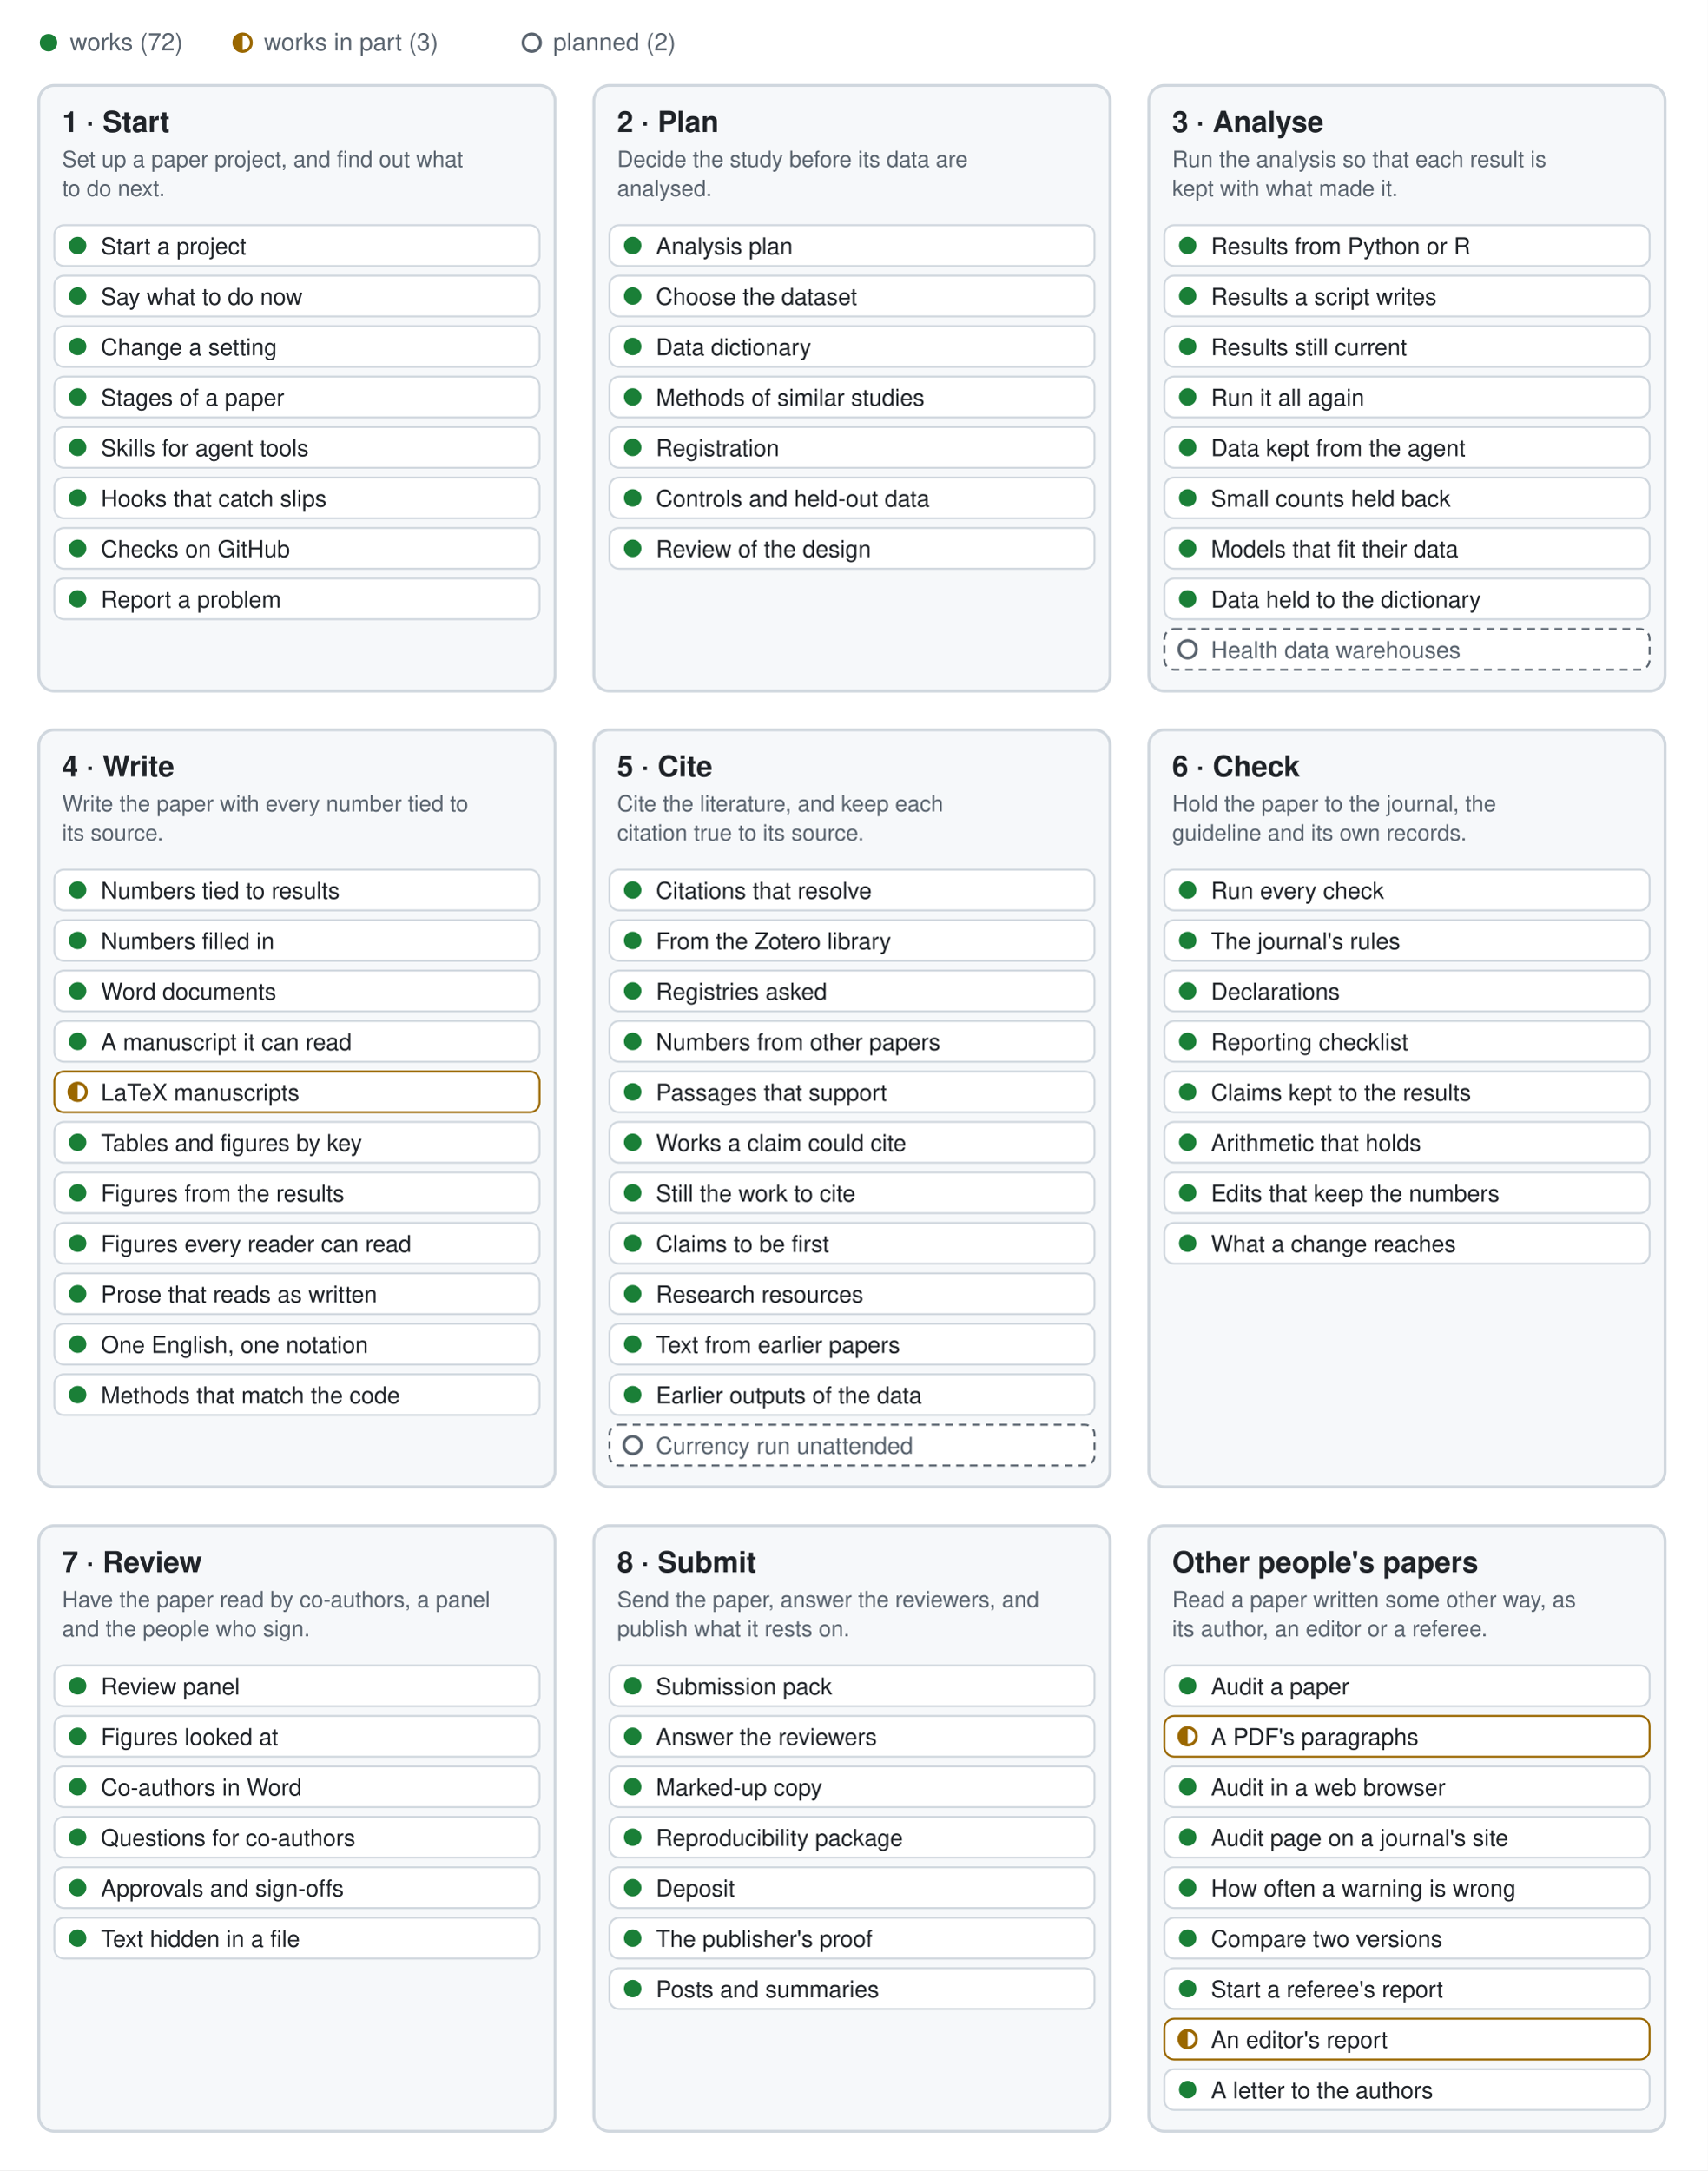
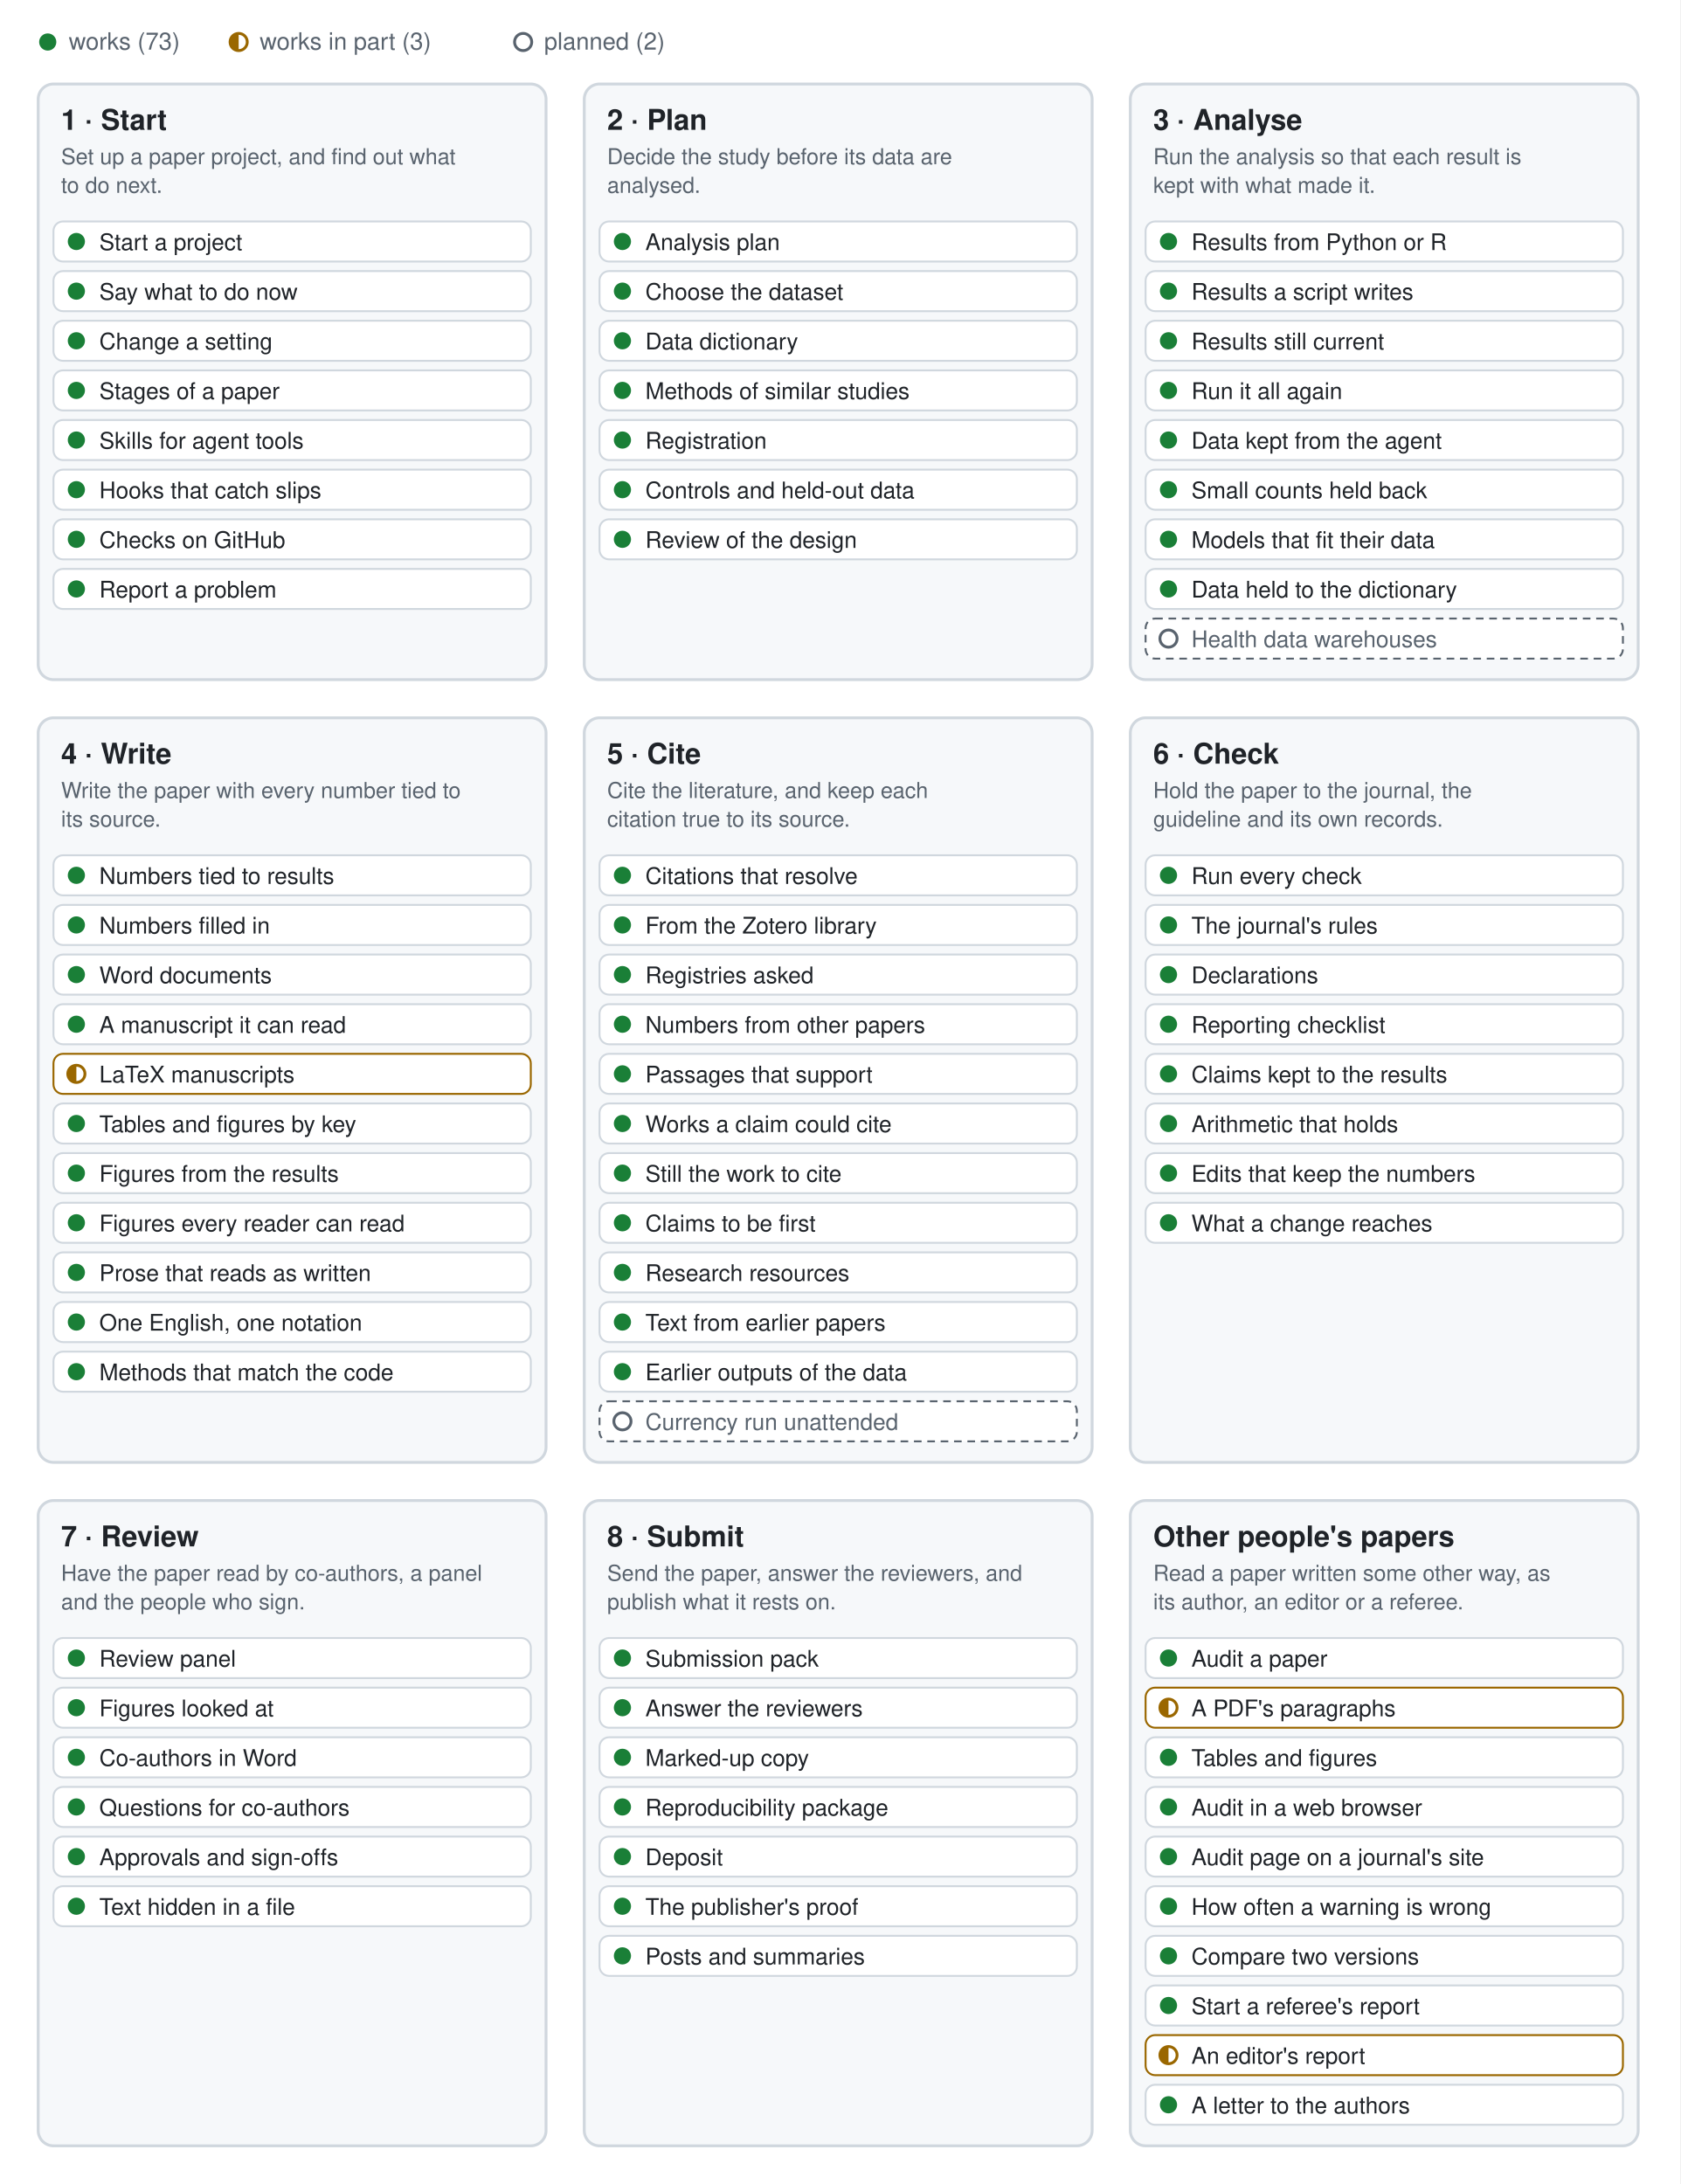
- <svg xmlns="http://www.w3.org/2000/svg" viewBox="0 0 880 1118" width="880" height="1118" role="img" font-family="-apple-system, 'Segoe UI', Helvetica, Arial, sans-serif">
-   <rect width="880" height="1118" fill="#ffffff" />
+ <svg xmlns="http://www.w3.org/2000/svg" viewBox="0 0 880 1144" width="880" height="1144" role="img" font-family="-apple-system, 'Segoe UI', Helvetica, Arial, sans-serif">
+   <rect width="880" height="1144" fill="#ffffff" />
  <circle cx="25" cy="22" r="4.5" fill="#1a7f37" />
-   <text x="36" y="26" font-size="12.5" fill="#59636e">works (72)</text>
+   <text x="36" y="26" font-size="12.5" fill="#59636e">works (73)</text>
  <circle cx="125" cy="22" r="4.5" fill="#ffffff" stroke="#9a6700" stroke-width="1.5" />
  <path d="M 125 17.5 A 4.5 4.5 0 0 0 125 26.5 Z" fill="#9a6700" />
  <text x="136" y="26" font-size="12.5" fill="#59636e">works in part (3)</text>
  <circle cx="274" cy="22" r="4.5" fill="#ffffff" stroke="#59636e" stroke-width="1.5" />
  <text x="285" y="26" font-size="12.5" fill="#59636e">planned (2)</text>
  <rect x="20" y="44" width="266" height="312" rx="8" fill="#f6f8fa" stroke="#d0d7de" stroke-width="1.5" />
  <text x="32" y="68" font-size="15" font-weight="600" fill="#1f2328">1 · Start</text>
  <text x="32" y="86" font-size="11.5" fill="#59636e">Set up a paper project, and find out what</text>
  <text x="32" y="101" font-size="11.5" fill="#59636e">to do next.</text>
  <rect x="28" y="116" width="250" height="21" rx="5" fill="#ffffff" stroke="#d0d7de" stroke-width="1" />
  <circle cx="40" cy="126.5" r="4.5" fill="#1a7f37" />
  <text x="52" y="131" font-size="12" fill="#1f2328">Start a project</text>
  <rect x="28" y="142" width="250" height="21" rx="5" fill="#ffffff" stroke="#d0d7de" stroke-width="1" />
  <circle cx="40" cy="152.5" r="4.5" fill="#1a7f37" />
  <text x="52" y="157" font-size="12" fill="#1f2328">Say what to do now</text>
  <rect x="28" y="168" width="250" height="21" rx="5" fill="#ffffff" stroke="#d0d7de" stroke-width="1" />
  <circle cx="40" cy="178.5" r="4.5" fill="#1a7f37" />
  <text x="52" y="183" font-size="12" fill="#1f2328">Change a setting</text>
  <rect x="28" y="194" width="250" height="21" rx="5" fill="#ffffff" stroke="#d0d7de" stroke-width="1" />
  <circle cx="40" cy="204.5" r="4.5" fill="#1a7f37" />
  <text x="52" y="209" font-size="12" fill="#1f2328">Stages of a paper</text>
  <rect x="28" y="220" width="250" height="21" rx="5" fill="#ffffff" stroke="#d0d7de" stroke-width="1" />
  <circle cx="40" cy="230.5" r="4.5" fill="#1a7f37" />
  <text x="52" y="235" font-size="12" fill="#1f2328">Skills for agent tools</text>
  <rect x="28" y="246" width="250" height="21" rx="5" fill="#ffffff" stroke="#d0d7de" stroke-width="1" />
  <circle cx="40" cy="256.5" r="4.5" fill="#1a7f37" />
  <text x="52" y="261" font-size="12" fill="#1f2328">Hooks that catch slips</text>
  <rect x="28" y="272" width="250" height="21" rx="5" fill="#ffffff" stroke="#d0d7de" stroke-width="1" />
  <circle cx="40" cy="282.5" r="4.5" fill="#1a7f37" />
  <text x="52" y="287" font-size="12" fill="#1f2328">Checks on GitHub</text>
  <rect x="28" y="298" width="250" height="21" rx="5" fill="#ffffff" stroke="#d0d7de" stroke-width="1" />
  <circle cx="40" cy="308.5" r="4.5" fill="#1a7f37" />
  <text x="52" y="313" font-size="12" fill="#1f2328">Report a problem</text>
  <rect x="306" y="44" width="266" height="312" rx="8" fill="#f6f8fa" stroke="#d0d7de" stroke-width="1.5" />
  <text x="318" y="68" font-size="15" font-weight="600" fill="#1f2328">2 · Plan</text>
  <text x="318" y="86" font-size="11.5" fill="#59636e">Decide the study before its data are</text>
  <text x="318" y="101" font-size="11.5" fill="#59636e">analysed.</text>
  <rect x="314" y="116" width="250" height="21" rx="5" fill="#ffffff" stroke="#d0d7de" stroke-width="1" />
  <circle cx="326" cy="126.5" r="4.5" fill="#1a7f37" />
  <text x="338" y="131" font-size="12" fill="#1f2328">Analysis plan</text>
  <rect x="314" y="142" width="250" height="21" rx="5" fill="#ffffff" stroke="#d0d7de" stroke-width="1" />
  <circle cx="326" cy="152.5" r="4.5" fill="#1a7f37" />
  <text x="338" y="157" font-size="12" fill="#1f2328">Choose the dataset</text>
  <rect x="314" y="168" width="250" height="21" rx="5" fill="#ffffff" stroke="#d0d7de" stroke-width="1" />
  <circle cx="326" cy="178.5" r="4.5" fill="#1a7f37" />
  <text x="338" y="183" font-size="12" fill="#1f2328">Data dictionary</text>
  <rect x="314" y="194" width="250" height="21" rx="5" fill="#ffffff" stroke="#d0d7de" stroke-width="1" />
  <circle cx="326" cy="204.5" r="4.5" fill="#1a7f37" />
  <text x="338" y="209" font-size="12" fill="#1f2328">Methods of similar studies</text>
  <rect x="314" y="220" width="250" height="21" rx="5" fill="#ffffff" stroke="#d0d7de" stroke-width="1" />
  <circle cx="326" cy="230.5" r="4.5" fill="#1a7f37" />
  <text x="338" y="235" font-size="12" fill="#1f2328">Registration</text>
  <rect x="314" y="246" width="250" height="21" rx="5" fill="#ffffff" stroke="#d0d7de" stroke-width="1" />
  <circle cx="326" cy="256.5" r="4.5" fill="#1a7f37" />
  <text x="338" y="261" font-size="12" fill="#1f2328">Controls and held-out data</text>
  <rect x="314" y="272" width="250" height="21" rx="5" fill="#ffffff" stroke="#d0d7de" stroke-width="1" />
  <circle cx="326" cy="282.5" r="4.5" fill="#1a7f37" />
  <text x="338" y="287" font-size="12" fill="#1f2328">Review of the design</text>
  <rect x="592" y="44" width="266" height="312" rx="8" fill="#f6f8fa" stroke="#d0d7de" stroke-width="1.5" />
  <text x="604" y="68" font-size="15" font-weight="600" fill="#1f2328">3 · Analyse</text>
  <text x="604" y="86" font-size="11.5" fill="#59636e">Run the analysis so that each result is</text>
  <text x="604" y="101" font-size="11.5" fill="#59636e">kept with what made it.</text>
  <rect x="600" y="116" width="250" height="21" rx="5" fill="#ffffff" stroke="#d0d7de" stroke-width="1" />
  <circle cx="612" cy="126.5" r="4.5" fill="#1a7f37" />
  <text x="624" y="131" font-size="12" fill="#1f2328">Results from Python or R</text>
  <rect x="600" y="142" width="250" height="21" rx="5" fill="#ffffff" stroke="#d0d7de" stroke-width="1" />
  <circle cx="612" cy="152.5" r="4.5" fill="#1a7f37" />
  <text x="624" y="157" font-size="12" fill="#1f2328">Results a script writes</text>
  <rect x="600" y="168" width="250" height="21" rx="5" fill="#ffffff" stroke="#d0d7de" stroke-width="1" />
  <circle cx="612" cy="178.5" r="4.5" fill="#1a7f37" />
  <text x="624" y="183" font-size="12" fill="#1f2328">Results still current</text>
  <rect x="600" y="194" width="250" height="21" rx="5" fill="#ffffff" stroke="#d0d7de" stroke-width="1" />
  <circle cx="612" cy="204.5" r="4.5" fill="#1a7f37" />
  <text x="624" y="209" font-size="12" fill="#1f2328">Run it all again</text>
  <rect x="600" y="220" width="250" height="21" rx="5" fill="#ffffff" stroke="#d0d7de" stroke-width="1" />
  <circle cx="612" cy="230.5" r="4.5" fill="#1a7f37" />
  <text x="624" y="235" font-size="12" fill="#1f2328">Data kept from the agent</text>
  <rect x="600" y="246" width="250" height="21" rx="5" fill="#ffffff" stroke="#d0d7de" stroke-width="1" />
  <circle cx="612" cy="256.5" r="4.5" fill="#1a7f37" />
  <text x="624" y="261" font-size="12" fill="#1f2328">Small counts held back</text>
  <rect x="600" y="272" width="250" height="21" rx="5" fill="#ffffff" stroke="#d0d7de" stroke-width="1" />
  <circle cx="612" cy="282.5" r="4.5" fill="#1a7f37" />
  <text x="624" y="287" font-size="12" fill="#1f2328">Models that fit their data</text>
  <rect x="600" y="298" width="250" height="21" rx="5" fill="#ffffff" stroke="#d0d7de" stroke-width="1" />
  <circle cx="612" cy="308.5" r="4.5" fill="#1a7f37" />
  <text x="624" y="313" font-size="12" fill="#1f2328">Data held to the dictionary</text>
  <rect x="600" y="324" width="250" height="21" rx="5" fill="#ffffff" stroke="#59636e" stroke-width="1" stroke-dasharray="4 3" />
  <circle cx="612" cy="334.5" r="4.5" fill="#ffffff" stroke="#59636e" stroke-width="1.5" />
  <text x="624" y="339" font-size="12" fill="#59636e">Health data warehouses</text>
  <rect x="20" y="376" width="266" height="390" rx="8" fill="#f6f8fa" stroke="#d0d7de" stroke-width="1.5" />
  <text x="32" y="400" font-size="15" font-weight="600" fill="#1f2328">4 · Write</text>
  <text x="32" y="418" font-size="11.5" fill="#59636e">Write the paper with every number tied to</text>
  <text x="32" y="433" font-size="11.5" fill="#59636e">its source.</text>
  <rect x="28" y="448" width="250" height="21" rx="5" fill="#ffffff" stroke="#d0d7de" stroke-width="1" />
  <circle cx="40" cy="458.5" r="4.5" fill="#1a7f37" />
  <text x="52" y="463" font-size="12" fill="#1f2328">Numbers tied to results</text>
  <rect x="28" y="474" width="250" height="21" rx="5" fill="#ffffff" stroke="#d0d7de" stroke-width="1" />
  <circle cx="40" cy="484.5" r="4.5" fill="#1a7f37" />
  <text x="52" y="489" font-size="12" fill="#1f2328">Numbers filled in</text>
  <rect x="28" y="500" width="250" height="21" rx="5" fill="#ffffff" stroke="#d0d7de" stroke-width="1" />
  <circle cx="40" cy="510.5" r="4.5" fill="#1a7f37" />
  <text x="52" y="515" font-size="12" fill="#1f2328">Word documents</text>
  <rect x="28" y="526" width="250" height="21" rx="5" fill="#ffffff" stroke="#d0d7de" stroke-width="1" />
  <circle cx="40" cy="536.5" r="4.5" fill="#1a7f37" />
  <text x="52" y="541" font-size="12" fill="#1f2328">A manuscript it can read</text>
  <rect x="28" y="552" width="250" height="21" rx="5" fill="#ffffff" stroke="#9a6700" stroke-width="1" />
  <circle cx="40" cy="562.5" r="4.5" fill="#ffffff" stroke="#9a6700" stroke-width="1.5" />
  <path d="M 40 558.0 A 4.5 4.5 0 0 0 40 567.0 Z" fill="#9a6700" />
  <text x="52" y="567" font-size="12" fill="#1f2328">LaTeX manuscripts</text>
  <rect x="28" y="578" width="250" height="21" rx="5" fill="#ffffff" stroke="#d0d7de" stroke-width="1" />
  <circle cx="40" cy="588.5" r="4.5" fill="#1a7f37" />
  <text x="52" y="593" font-size="12" fill="#1f2328">Tables and figures by key</text>
  <rect x="28" y="604" width="250" height="21" rx="5" fill="#ffffff" stroke="#d0d7de" stroke-width="1" />
  <circle cx="40" cy="614.5" r="4.5" fill="#1a7f37" />
  <text x="52" y="619" font-size="12" fill="#1f2328">Figures from the results</text>
  <rect x="28" y="630" width="250" height="21" rx="5" fill="#ffffff" stroke="#d0d7de" stroke-width="1" />
  <circle cx="40" cy="640.5" r="4.5" fill="#1a7f37" />
  <text x="52" y="645" font-size="12" fill="#1f2328">Figures every reader can read</text>
  <rect x="28" y="656" width="250" height="21" rx="5" fill="#ffffff" stroke="#d0d7de" stroke-width="1" />
  <circle cx="40" cy="666.5" r="4.5" fill="#1a7f37" />
  <text x="52" y="671" font-size="12" fill="#1f2328">Prose that reads as written</text>
  <rect x="28" y="682" width="250" height="21" rx="5" fill="#ffffff" stroke="#d0d7de" stroke-width="1" />
  <circle cx="40" cy="692.5" r="4.5" fill="#1a7f37" />
  <text x="52" y="697" font-size="12" fill="#1f2328">One English, one notation</text>
  <rect x="28" y="708" width="250" height="21" rx="5" fill="#ffffff" stroke="#d0d7de" stroke-width="1" />
  <circle cx="40" cy="718.5" r="4.5" fill="#1a7f37" />
  <text x="52" y="723" font-size="12" fill="#1f2328">Methods that match the code</text>
  <rect x="306" y="376" width="266" height="390" rx="8" fill="#f6f8fa" stroke="#d0d7de" stroke-width="1.5" />
  <text x="318" y="400" font-size="15" font-weight="600" fill="#1f2328">5 · Cite</text>
  <text x="318" y="418" font-size="11.5" fill="#59636e">Cite the literature, and keep each</text>
  <text x="318" y="433" font-size="11.5" fill="#59636e">citation true to its source.</text>
  <rect x="314" y="448" width="250" height="21" rx="5" fill="#ffffff" stroke="#d0d7de" stroke-width="1" />
  <circle cx="326" cy="458.5" r="4.5" fill="#1a7f37" />
  <text x="338" y="463" font-size="12" fill="#1f2328">Citations that resolve</text>
  <rect x="314" y="474" width="250" height="21" rx="5" fill="#ffffff" stroke="#d0d7de" stroke-width="1" />
  <circle cx="326" cy="484.5" r="4.5" fill="#1a7f37" />
  <text x="338" y="489" font-size="12" fill="#1f2328">From the Zotero library</text>
  <rect x="314" y="500" width="250" height="21" rx="5" fill="#ffffff" stroke="#d0d7de" stroke-width="1" />
  <circle cx="326" cy="510.5" r="4.5" fill="#1a7f37" />
  <text x="338" y="515" font-size="12" fill="#1f2328">Registries asked</text>
  <rect x="314" y="526" width="250" height="21" rx="5" fill="#ffffff" stroke="#d0d7de" stroke-width="1" />
  <circle cx="326" cy="536.5" r="4.5" fill="#1a7f37" />
  <text x="338" y="541" font-size="12" fill="#1f2328">Numbers from other papers</text>
  <rect x="314" y="552" width="250" height="21" rx="5" fill="#ffffff" stroke="#d0d7de" stroke-width="1" />
  <circle cx="326" cy="562.5" r="4.5" fill="#1a7f37" />
  <text x="338" y="567" font-size="12" fill="#1f2328">Passages that support</text>
  <rect x="314" y="578" width="250" height="21" rx="5" fill="#ffffff" stroke="#d0d7de" stroke-width="1" />
  <circle cx="326" cy="588.5" r="4.5" fill="#1a7f37" />
  <text x="338" y="593" font-size="12" fill="#1f2328">Works a claim could cite</text>
  <rect x="314" y="604" width="250" height="21" rx="5" fill="#ffffff" stroke="#d0d7de" stroke-width="1" />
  <circle cx="326" cy="614.5" r="4.5" fill="#1a7f37" />
  <text x="338" y="619" font-size="12" fill="#1f2328">Still the work to cite</text>
  <rect x="314" y="630" width="250" height="21" rx="5" fill="#ffffff" stroke="#d0d7de" stroke-width="1" />
  <circle cx="326" cy="640.5" r="4.5" fill="#1a7f37" />
  <text x="338" y="645" font-size="12" fill="#1f2328">Claims to be first</text>
  <rect x="314" y="656" width="250" height="21" rx="5" fill="#ffffff" stroke="#d0d7de" stroke-width="1" />
  <circle cx="326" cy="666.5" r="4.5" fill="#1a7f37" />
  <text x="338" y="671" font-size="12" fill="#1f2328">Research resources</text>
  <rect x="314" y="682" width="250" height="21" rx="5" fill="#ffffff" stroke="#d0d7de" stroke-width="1" />
  <circle cx="326" cy="692.5" r="4.5" fill="#1a7f37" />
  <text x="338" y="697" font-size="12" fill="#1f2328">Text from earlier papers</text>
  <rect x="314" y="708" width="250" height="21" rx="5" fill="#ffffff" stroke="#d0d7de" stroke-width="1" />
  <circle cx="326" cy="718.5" r="4.5" fill="#1a7f37" />
  <text x="338" y="723" font-size="12" fill="#1f2328">Earlier outputs of the data</text>
  <rect x="314" y="734" width="250" height="21" rx="5" fill="#ffffff" stroke="#59636e" stroke-width="1" stroke-dasharray="4 3" />
  <circle cx="326" cy="744.5" r="4.5" fill="#ffffff" stroke="#59636e" stroke-width="1.5" />
  <text x="338" y="749" font-size="12" fill="#59636e">Currency run unattended</text>
  <rect x="592" y="376" width="266" height="390" rx="8" fill="#f6f8fa" stroke="#d0d7de" stroke-width="1.5" />
  <text x="604" y="400" font-size="15" font-weight="600" fill="#1f2328">6 · Check</text>
  <text x="604" y="418" font-size="11.5" fill="#59636e">Hold the paper to the journal, the</text>
  <text x="604" y="433" font-size="11.5" fill="#59636e">guideline and its own records.</text>
  <rect x="600" y="448" width="250" height="21" rx="5" fill="#ffffff" stroke="#d0d7de" stroke-width="1" />
  <circle cx="612" cy="458.5" r="4.5" fill="#1a7f37" />
  <text x="624" y="463" font-size="12" fill="#1f2328">Run every check</text>
  <rect x="600" y="474" width="250" height="21" rx="5" fill="#ffffff" stroke="#d0d7de" stroke-width="1" />
  <circle cx="612" cy="484.5" r="4.5" fill="#1a7f37" />
  <text x="624" y="489" font-size="12" fill="#1f2328">The journal's rules</text>
  <rect x="600" y="500" width="250" height="21" rx="5" fill="#ffffff" stroke="#d0d7de" stroke-width="1" />
  <circle cx="612" cy="510.5" r="4.5" fill="#1a7f37" />
  <text x="624" y="515" font-size="12" fill="#1f2328">Declarations</text>
  <rect x="600" y="526" width="250" height="21" rx="5" fill="#ffffff" stroke="#d0d7de" stroke-width="1" />
  <circle cx="612" cy="536.5" r="4.5" fill="#1a7f37" />
  <text x="624" y="541" font-size="12" fill="#1f2328">Reporting checklist</text>
  <rect x="600" y="552" width="250" height="21" rx="5" fill="#ffffff" stroke="#d0d7de" stroke-width="1" />
  <circle cx="612" cy="562.5" r="4.5" fill="#1a7f37" />
  <text x="624" y="567" font-size="12" fill="#1f2328">Claims kept to the results</text>
  <rect x="600" y="578" width="250" height="21" rx="5" fill="#ffffff" stroke="#d0d7de" stroke-width="1" />
  <circle cx="612" cy="588.5" r="4.5" fill="#1a7f37" />
  <text x="624" y="593" font-size="12" fill="#1f2328">Arithmetic that holds</text>
  <rect x="600" y="604" width="250" height="21" rx="5" fill="#ffffff" stroke="#d0d7de" stroke-width="1" />
  <circle cx="612" cy="614.5" r="4.5" fill="#1a7f37" />
  <text x="624" y="619" font-size="12" fill="#1f2328">Edits that keep the numbers</text>
  <rect x="600" y="630" width="250" height="21" rx="5" fill="#ffffff" stroke="#d0d7de" stroke-width="1" />
  <circle cx="612" cy="640.5" r="4.5" fill="#1a7f37" />
  <text x="624" y="645" font-size="12" fill="#1f2328">What a change reaches</text>
-   <rect x="20" y="786" width="266" height="312" rx="8" fill="#f6f8fa" stroke="#d0d7de" stroke-width="1.5" />
+   <rect x="20" y="786" width="266" height="338" rx="8" fill="#f6f8fa" stroke="#d0d7de" stroke-width="1.5" />
  <text x="32" y="810" font-size="15" font-weight="600" fill="#1f2328">7 · Review</text>
  <text x="32" y="828" font-size="11.5" fill="#59636e">Have the paper read by co-authors, a panel</text>
  <text x="32" y="843" font-size="11.5" fill="#59636e">and the people who sign.</text>
  <rect x="28" y="858" width="250" height="21" rx="5" fill="#ffffff" stroke="#d0d7de" stroke-width="1" />
  <circle cx="40" cy="868.5" r="4.5" fill="#1a7f37" />
  <text x="52" y="873" font-size="12" fill="#1f2328">Review panel</text>
  <rect x="28" y="884" width="250" height="21" rx="5" fill="#ffffff" stroke="#d0d7de" stroke-width="1" />
  <circle cx="40" cy="894.5" r="4.5" fill="#1a7f37" />
  <text x="52" y="899" font-size="12" fill="#1f2328">Figures looked at</text>
  <rect x="28" y="910" width="250" height="21" rx="5" fill="#ffffff" stroke="#d0d7de" stroke-width="1" />
  <circle cx="40" cy="920.5" r="4.5" fill="#1a7f37" />
  <text x="52" y="925" font-size="12" fill="#1f2328">Co-authors in Word</text>
  <rect x="28" y="936" width="250" height="21" rx="5" fill="#ffffff" stroke="#d0d7de" stroke-width="1" />
  <circle cx="40" cy="946.5" r="4.5" fill="#1a7f37" />
  <text x="52" y="951" font-size="12" fill="#1f2328">Questions for co-authors</text>
  <rect x="28" y="962" width="250" height="21" rx="5" fill="#ffffff" stroke="#d0d7de" stroke-width="1" />
  <circle cx="40" cy="972.5" r="4.5" fill="#1a7f37" />
  <text x="52" y="977" font-size="12" fill="#1f2328">Approvals and sign-offs</text>
  <rect x="28" y="988" width="250" height="21" rx="5" fill="#ffffff" stroke="#d0d7de" stroke-width="1" />
  <circle cx="40" cy="998.5" r="4.5" fill="#1a7f37" />
  <text x="52" y="1003" font-size="12" fill="#1f2328">Text hidden in a file</text>
-   <rect x="306" y="786" width="266" height="312" rx="8" fill="#f6f8fa" stroke="#d0d7de" stroke-width="1.5" />
+   <rect x="306" y="786" width="266" height="338" rx="8" fill="#f6f8fa" stroke="#d0d7de" stroke-width="1.5" />
  <text x="318" y="810" font-size="15" font-weight="600" fill="#1f2328">8 · Submit</text>
  <text x="318" y="828" font-size="11.5" fill="#59636e">Send the paper, answer the reviewers, and</text>
  <text x="318" y="843" font-size="11.5" fill="#59636e">publish what it rests on.</text>
  <rect x="314" y="858" width="250" height="21" rx="5" fill="#ffffff" stroke="#d0d7de" stroke-width="1" />
  <circle cx="326" cy="868.5" r="4.5" fill="#1a7f37" />
  <text x="338" y="873" font-size="12" fill="#1f2328">Submission pack</text>
  <rect x="314" y="884" width="250" height="21" rx="5" fill="#ffffff" stroke="#d0d7de" stroke-width="1" />
  <circle cx="326" cy="894.5" r="4.5" fill="#1a7f37" />
  <text x="338" y="899" font-size="12" fill="#1f2328">Answer the reviewers</text>
  <rect x="314" y="910" width="250" height="21" rx="5" fill="#ffffff" stroke="#d0d7de" stroke-width="1" />
  <circle cx="326" cy="920.5" r="4.5" fill="#1a7f37" />
  <text x="338" y="925" font-size="12" fill="#1f2328">Marked-up copy</text>
  <rect x="314" y="936" width="250" height="21" rx="5" fill="#ffffff" stroke="#d0d7de" stroke-width="1" />
  <circle cx="326" cy="946.5" r="4.5" fill="#1a7f37" />
  <text x="338" y="951" font-size="12" fill="#1f2328">Reproducibility package</text>
  <rect x="314" y="962" width="250" height="21" rx="5" fill="#ffffff" stroke="#d0d7de" stroke-width="1" />
  <circle cx="326" cy="972.5" r="4.5" fill="#1a7f37" />
  <text x="338" y="977" font-size="12" fill="#1f2328">Deposit</text>
  <rect x="314" y="988" width="250" height="21" rx="5" fill="#ffffff" stroke="#d0d7de" stroke-width="1" />
  <circle cx="326" cy="998.5" r="4.5" fill="#1a7f37" />
  <text x="338" y="1003" font-size="12" fill="#1f2328">The publisher's proof</text>
  <rect x="314" y="1014" width="250" height="21" rx="5" fill="#ffffff" stroke="#d0d7de" stroke-width="1" />
  <circle cx="326" cy="1024.5" r="4.5" fill="#1a7f37" />
  <text x="338" y="1029" font-size="12" fill="#1f2328">Posts and summaries</text>
-   <rect x="592" y="786" width="266" height="312" rx="8" fill="#f6f8fa" stroke="#d0d7de" stroke-width="1.5" />
+   <rect x="592" y="786" width="266" height="338" rx="8" fill="#f6f8fa" stroke="#d0d7de" stroke-width="1.5" />
  <text x="604" y="810" font-size="15" font-weight="600" fill="#1f2328">Other people's papers</text>
  <text x="604" y="828" font-size="11.5" fill="#59636e">Read a paper written some other way, as</text>
  <text x="604" y="843" font-size="11.5" fill="#59636e">its author, an editor or a referee.</text>
  <rect x="600" y="858" width="250" height="21" rx="5" fill="#ffffff" stroke="#d0d7de" stroke-width="1" />
  <circle cx="612" cy="868.5" r="4.5" fill="#1a7f37" />
  <text x="624" y="873" font-size="12" fill="#1f2328">Audit a paper</text>
  <rect x="600" y="884" width="250" height="21" rx="5" fill="#ffffff" stroke="#9a6700" stroke-width="1" />
  <circle cx="612" cy="894.5" r="4.5" fill="#ffffff" stroke="#9a6700" stroke-width="1.5" />
  <path d="M 612 890.0 A 4.5 4.5 0 0 0 612 899.0 Z" fill="#9a6700" />
  <text x="624" y="899" font-size="12" fill="#1f2328">A PDF's paragraphs</text>
  <rect x="600" y="910" width="250" height="21" rx="5" fill="#ffffff" stroke="#d0d7de" stroke-width="1" />
  <circle cx="612" cy="920.5" r="4.5" fill="#1a7f37" />
-   <text x="624" y="925" font-size="12" fill="#1f2328">Audit in a web browser</text>
+   <text x="624" y="925" font-size="12" fill="#1f2328">Tables and figures</text>
  <rect x="600" y="936" width="250" height="21" rx="5" fill="#ffffff" stroke="#d0d7de" stroke-width="1" />
  <circle cx="612" cy="946.5" r="4.5" fill="#1a7f37" />
-   <text x="624" y="951" font-size="12" fill="#1f2328">Audit page on a journal's site</text>
+   <text x="624" y="951" font-size="12" fill="#1f2328">Audit in a web browser</text>
  <rect x="600" y="962" width="250" height="21" rx="5" fill="#ffffff" stroke="#d0d7de" stroke-width="1" />
  <circle cx="612" cy="972.5" r="4.5" fill="#1a7f37" />
-   <text x="624" y="977" font-size="12" fill="#1f2328">How often a warning is wrong</text>
+   <text x="624" y="977" font-size="12" fill="#1f2328">Audit page on a journal's site</text>
  <rect x="600" y="988" width="250" height="21" rx="5" fill="#ffffff" stroke="#d0d7de" stroke-width="1" />
  <circle cx="612" cy="998.5" r="4.5" fill="#1a7f37" />
-   <text x="624" y="1003" font-size="12" fill="#1f2328">Compare two versions</text>
+   <text x="624" y="1003" font-size="12" fill="#1f2328">How often a warning is wrong</text>
  <rect x="600" y="1014" width="250" height="21" rx="5" fill="#ffffff" stroke="#d0d7de" stroke-width="1" />
  <circle cx="612" cy="1024.5" r="4.5" fill="#1a7f37" />
-   <text x="624" y="1029" font-size="12" fill="#1f2328">Start a referee's report</text>
-   <rect x="600" y="1040" width="250" height="21" rx="5" fill="#ffffff" stroke="#9a6700" stroke-width="1" />
-   <circle cx="612" cy="1050.5" r="4.5" fill="#ffffff" stroke="#9a6700" stroke-width="1.5" />
-   <path d="M 612 1046.0 A 4.5 4.5 0 0 0 612 1055.0 Z" fill="#9a6700" />
-   <text x="624" y="1055" font-size="12" fill="#1f2328">An editor's report</text>
-   <rect x="600" y="1066" width="250" height="21" rx="5" fill="#ffffff" stroke="#d0d7de" stroke-width="1" />
-   <circle cx="612" cy="1076.5" r="4.5" fill="#1a7f37" />
-   <text x="624" y="1081" font-size="12" fill="#1f2328">A letter to the authors</text>
+   <text x="624" y="1029" font-size="12" fill="#1f2328">Compare two versions</text>
+   <rect x="600" y="1040" width="250" height="21" rx="5" fill="#ffffff" stroke="#d0d7de" stroke-width="1" />
+   <circle cx="612" cy="1050.5" r="4.5" fill="#1a7f37" />
+   <text x="624" y="1055" font-size="12" fill="#1f2328">Start a referee's report</text>
+   <rect x="600" y="1066" width="250" height="21" rx="5" fill="#ffffff" stroke="#9a6700" stroke-width="1" />
+   <circle cx="612" cy="1076.5" r="4.5" fill="#ffffff" stroke="#9a6700" stroke-width="1.5" />
+   <path d="M 612 1072.0 A 4.5 4.5 0 0 0 612 1081.0 Z" fill="#9a6700" />
+   <text x="624" y="1081" font-size="12" fill="#1f2328">An editor's report</text>
+   <rect x="600" y="1092" width="250" height="21" rx="5" fill="#ffffff" stroke="#d0d7de" stroke-width="1" />
+   <circle cx="612" cy="1102.5" r="4.5" fill="#1a7f37" />
+   <text x="624" y="1107" font-size="12" fill="#1f2328">A letter to the authors</text>
</svg>
